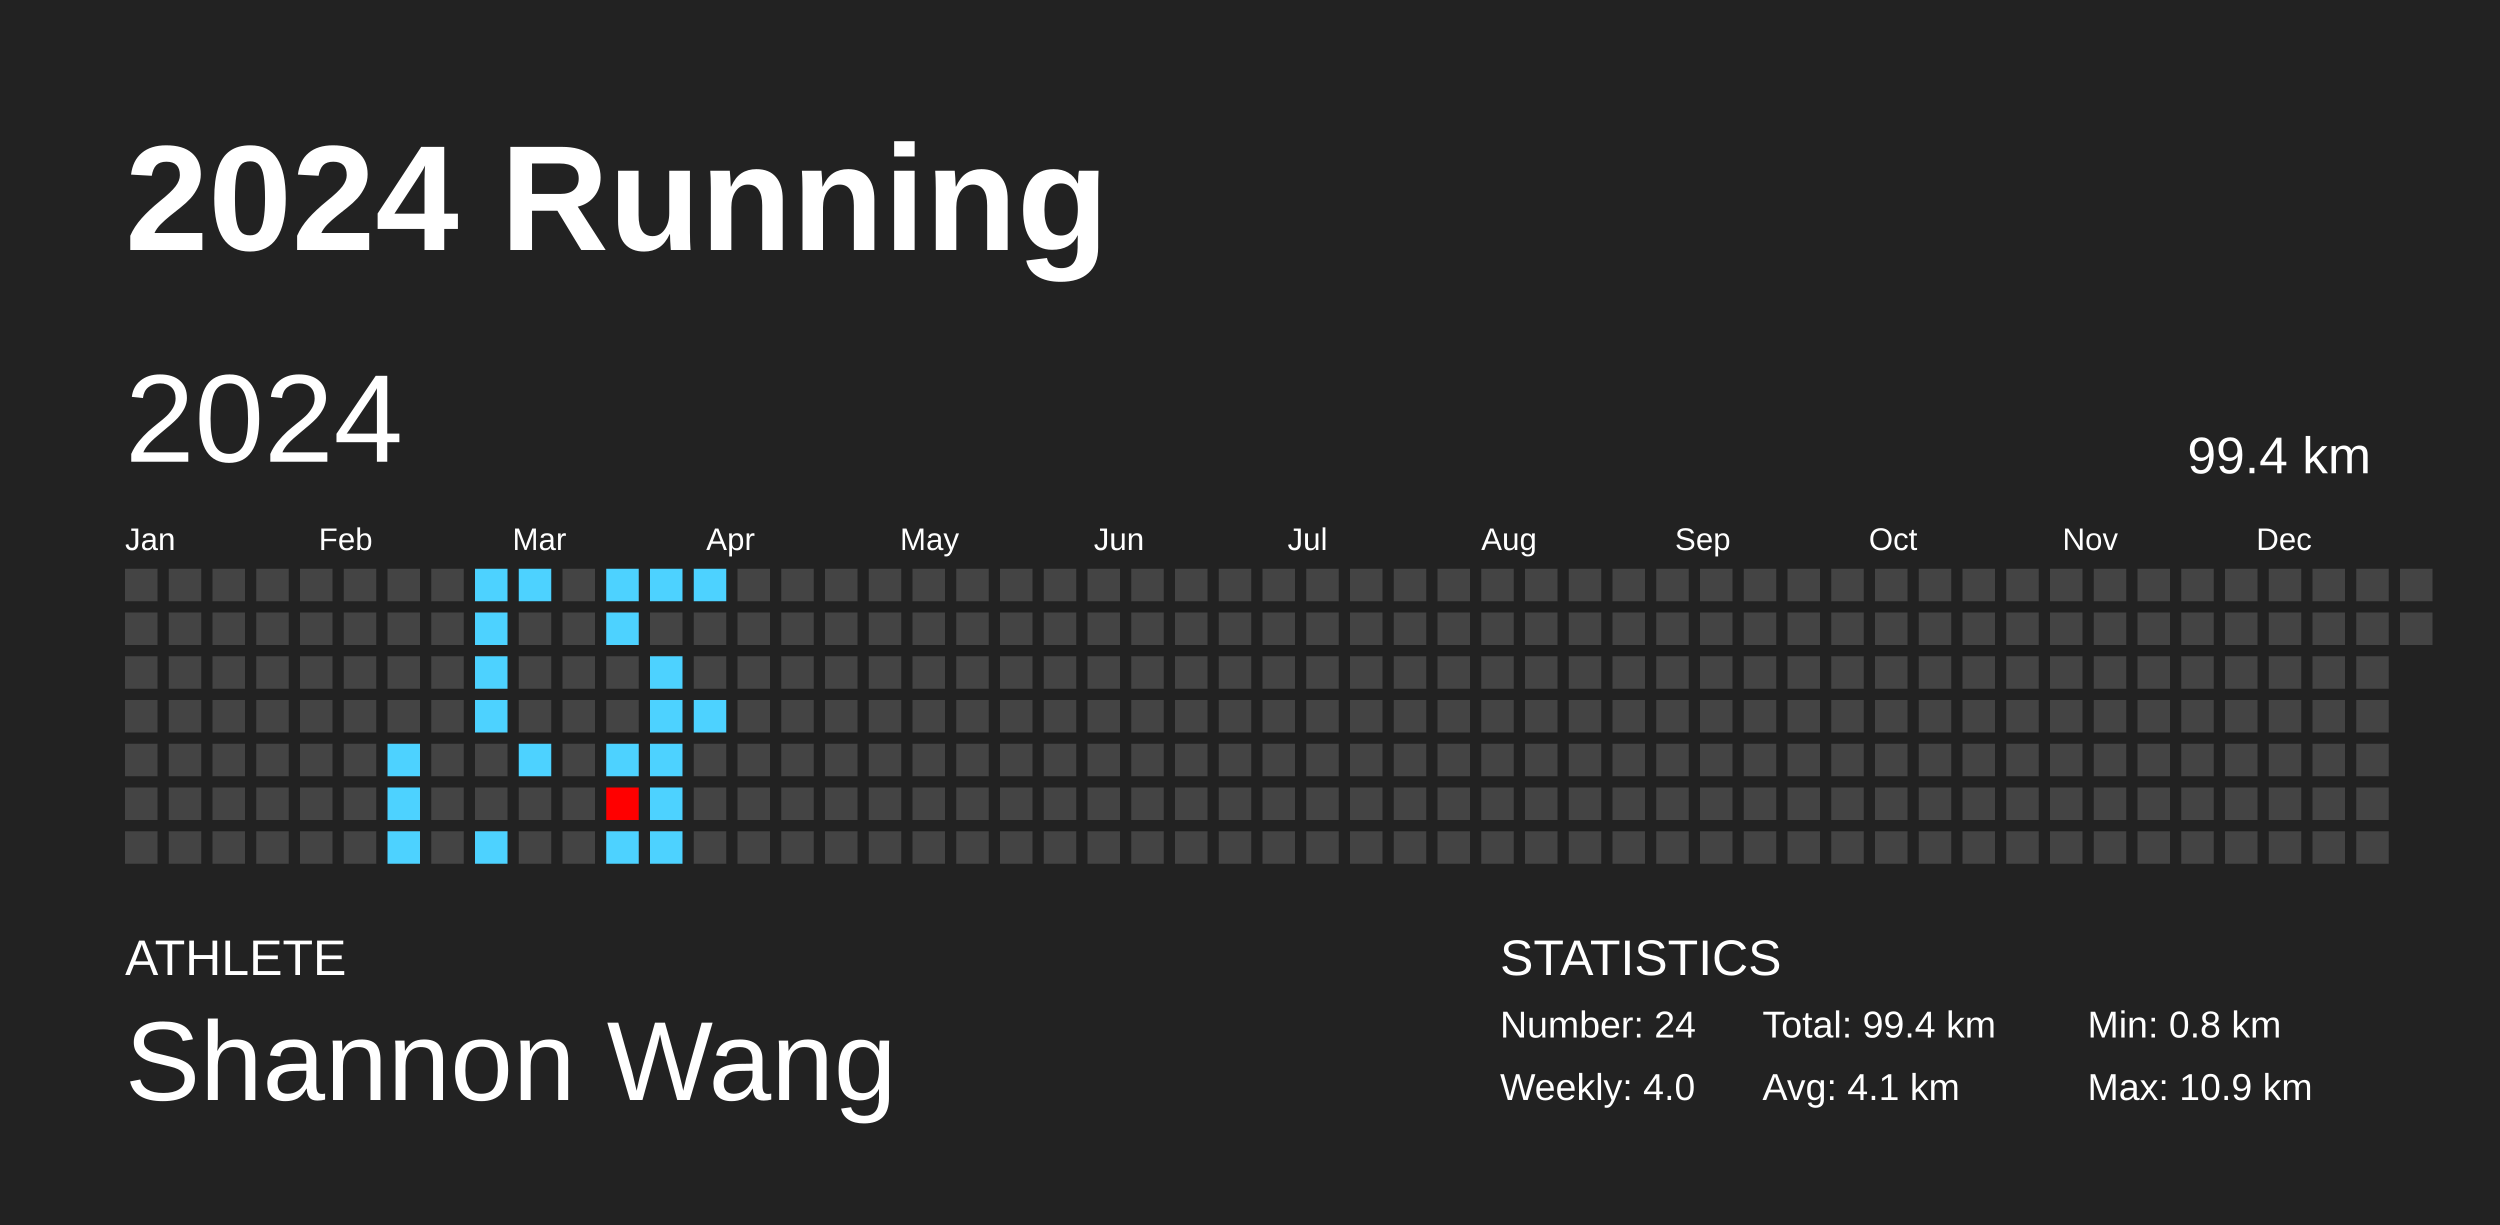
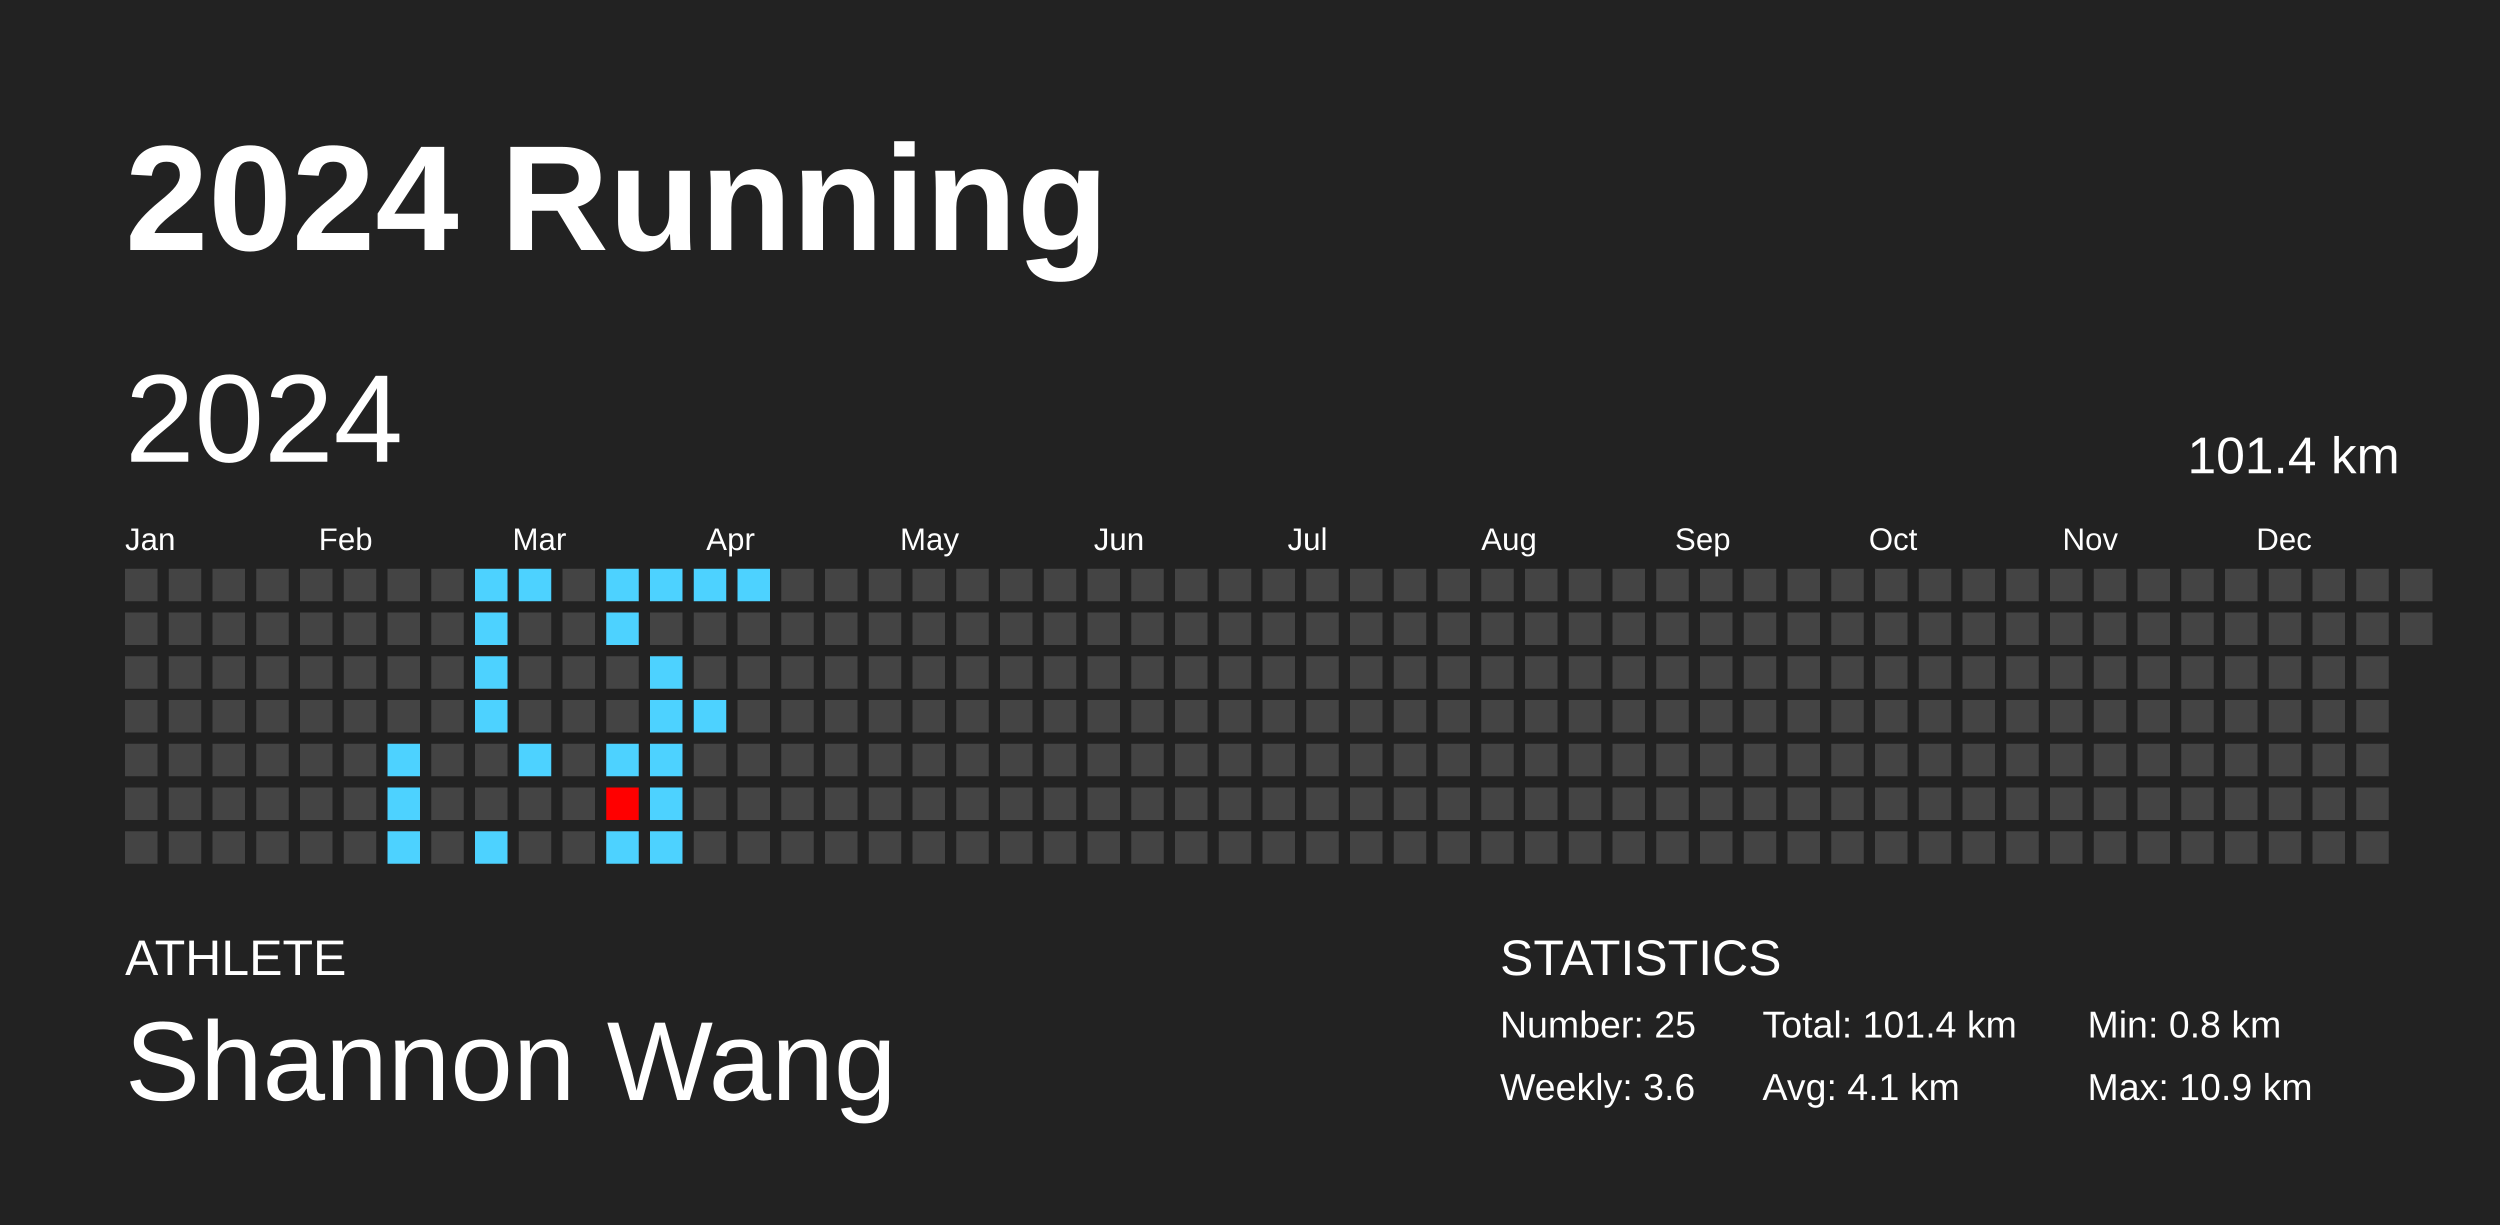
<svg xmlns="http://www.w3.org/2000/svg" baseProfile="full" height="98mm" version="1.1" viewBox="0,0,200,98" width="200mm">
  <defs />
  <rect fill="#222222" height="98" width="200" x="0" y="0" />
  <text fill="#FFFFFF" style="font-size:12px; font-family:Arial; font-weight:bold;" x="10" y="20">2024 Running</text>
  <text fill="#FFFFFF" style="font-size:4px; font-family:Arial" x="10" y="78">ATHLETE</text>
  <text fill="#FFFFFF" style="font-size:9px; font-family:Arial" x="10" y="88">Shannon Wang</text>
  <text fill="#FFFFFF" style="font-size:4px; font-family:Arial" x="120" y="78">STATISTICS</text>
-   <text fill="#FFFFFF" style="font-size:3px; font-family:Arial" x="120" y="83">Number: 24</text>
-   <text fill="#FFFFFF" style="font-size:3px; font-family:Arial" x="120" y="88">Weekly: 4.0</text>
-   <text fill="#FFFFFF" style="font-size:3px; font-family:Arial" x="141" y="83">Total: 99.4 km</text>
+   <text fill="#FFFFFF" style="font-size:3px; font-family:Arial" x="120" y="83">Number: 25</text>
+   <text fill="#FFFFFF" style="font-size:3px; font-family:Arial" x="120" y="88">Weekly: 3.6</text>
+   <text fill="#FFFFFF" style="font-size:3px; font-family:Arial" x="141" y="83">Total: 101.4 km</text>
  <text fill="#FFFFFF" style="font-size:3px; font-family:Arial" x="141" y="88">Avg: 4.1 km</text>
  <text fill="#FFFFFF" style="font-size:3px; font-family:Arial" x="167" y="83">Min: 0.8 km</text>
  <text fill="#FFFFFF" style="font-size:3px; font-family:Arial" x="167" y="88">Max: 10.9 km</text>
  <text dominant-baseline="hanging" fill="#FFFFFF" style="font-size:10.0px; font-family:Arial;" x="10" y="30">2024</text>
-   <text dominant-baseline="hanging" fill="#FFFFFF" style="font-size:4.125px; font-family:Arial;" x="175" y="35">99.4 km</text>
+   <text dominant-baseline="hanging" fill="#FFFFFF" style="font-size:4.125px; font-family:Arial;" x="175" y="35">101.4 km</text>
  <text fill="#FFFFFF" style="font-size:2.5px; font-family:Arial" x="10.0" y="44">Jan</text>
  <text fill="#FFFFFF" style="font-size:2.5px; font-family:Arial" x="25.5" y="44">Feb</text>
  <text fill="#FFFFFF" style="font-size:2.5px; font-family:Arial" x="41.0" y="44">Mar</text>
  <text fill="#FFFFFF" style="font-size:2.5px; font-family:Arial" x="56.5" y="44">Apr</text>
  <text fill="#FFFFFF" style="font-size:2.5px; font-family:Arial" x="72.0" y="44">May</text>
  <text fill="#FFFFFF" style="font-size:2.5px; font-family:Arial" x="87.5" y="44">Jun</text>
  <text fill="#FFFFFF" style="font-size:2.5px; font-family:Arial" x="103.0" y="44">Jul</text>
  <text fill="#FFFFFF" style="font-size:2.5px; font-family:Arial" x="118.5" y="44">Aug</text>
  <text fill="#FFFFFF" style="font-size:2.5px; font-family:Arial" x="134.0" y="44">Sep</text>
  <text fill="#FFFFFF" style="font-size:2.5px; font-family:Arial" x="149.5" y="44">Oct</text>
  <text fill="#FFFFFF" style="font-size:2.5px; font-family:Arial" x="165.0" y="44">Nov</text>
  <text fill="#FFFFFF" style="font-size:2.5px; font-family:Arial" x="180.5" y="44">Dec</text>
  <rect fill="#444444" height="2.6" width="2.6" x="10.0" y="45.5" />
  <rect fill="#444444" height="2.6" width="2.6" x="10.0" y="49.0" />
  <rect fill="#444444" height="2.6" width="2.6" x="10.0" y="52.5" />
  <rect fill="#444444" height="2.6" width="2.6" x="10.0" y="56.0" />
  <rect fill="#444444" height="2.6" width="2.6" x="10.0" y="59.5" />
  <rect fill="#444444" height="2.6" width="2.6" x="10.0" y="63.0" />
  <rect fill="#444444" height="2.6" width="2.6" x="10.0" y="66.5" />
  <rect fill="#444444" height="2.6" width="2.6" x="13.5" y="45.5" />
  <rect fill="#444444" height="2.6" width="2.6" x="13.5" y="49.0" />
  <rect fill="#444444" height="2.6" width="2.6" x="13.5" y="52.5" />
  <rect fill="#444444" height="2.6" width="2.6" x="13.5" y="56.0" />
  <rect fill="#444444" height="2.6" width="2.6" x="13.5" y="59.5" />
  <rect fill="#444444" height="2.6" width="2.6" x="13.5" y="63.0" />
  <rect fill="#444444" height="2.6" width="2.6" x="13.5" y="66.5" />
  <rect fill="#444444" height="2.6" width="2.6" x="17.0" y="45.5" />
  <rect fill="#444444" height="2.6" width="2.6" x="17.0" y="49.0" />
  <rect fill="#444444" height="2.6" width="2.6" x="17.0" y="52.5" />
  <rect fill="#444444" height="2.6" width="2.6" x="17.0" y="56.0" />
  <rect fill="#444444" height="2.6" width="2.6" x="17.0" y="59.5" />
  <rect fill="#444444" height="2.6" width="2.6" x="17.0" y="63.0" />
  <rect fill="#444444" height="2.6" width="2.6" x="17.0" y="66.5" />
  <rect fill="#444444" height="2.6" width="2.6" x="20.5" y="45.5" />
  <rect fill="#444444" height="2.6" width="2.6" x="20.5" y="49.0" />
  <rect fill="#444444" height="2.6" width="2.6" x="20.5" y="52.5" />
  <rect fill="#444444" height="2.6" width="2.6" x="20.5" y="56.0" />
  <rect fill="#444444" height="2.6" width="2.6" x="20.5" y="59.5" />
  <rect fill="#444444" height="2.6" width="2.6" x="20.5" y="63.0" />
  <rect fill="#444444" height="2.6" width="2.6" x="20.5" y="66.5" />
  <rect fill="#444444" height="2.6" width="2.6" x="24.0" y="45.5" />
  <rect fill="#444444" height="2.6" width="2.6" x="24.0" y="49.0" />
  <rect fill="#444444" height="2.6" width="2.6" x="24.0" y="52.5" />
  <rect fill="#444444" height="2.6" width="2.6" x="24.0" y="56.0" />
  <rect fill="#444444" height="2.6" width="2.6" x="24.0" y="59.5" />
  <rect fill="#444444" height="2.6" width="2.6" x="24.0" y="63.0" />
  <rect fill="#444444" height="2.6" width="2.6" x="24.0" y="66.5" />
  <rect fill="#444444" height="2.6" width="2.6" x="27.5" y="45.5" />
  <rect fill="#444444" height="2.6" width="2.6" x="27.5" y="49.0" />
  <rect fill="#444444" height="2.6" width="2.6" x="27.5" y="52.5" />
  <rect fill="#444444" height="2.6" width="2.6" x="27.5" y="56.0" />
  <rect fill="#444444" height="2.6" width="2.6" x="27.5" y="59.5" />
  <rect fill="#444444" height="2.6" width="2.6" x="27.5" y="63.0" />
  <rect fill="#444444" height="2.6" width="2.6" x="27.5" y="66.5" />
  <rect fill="#444444" height="2.6" width="2.6" x="31.0" y="45.5" />
  <rect fill="#444444" height="2.6" width="2.6" x="31.0" y="49.0" />
  <rect fill="#444444" height="2.6" width="2.6" x="31.0" y="52.5" />
  <rect fill="#444444" height="2.6" width="2.6" x="31.0" y="56.0" />
  <rect fill="#4dd2ff" height="2.6" width="2.6" x="31.0" y="59.5" />
  <rect fill="#4dd2ff" height="2.6" width="2.6" x="31.0" y="63.0" />
  <rect fill="#4dd2ff" height="2.6" width="2.6" x="31.0" y="66.5" />
  <rect fill="#444444" height="2.6" width="2.6" x="34.5" y="45.5" />
  <rect fill="#444444" height="2.6" width="2.6" x="34.5" y="49.0" />
  <rect fill="#444444" height="2.6" width="2.6" x="34.5" y="52.5" />
  <rect fill="#444444" height="2.6" width="2.6" x="34.5" y="56.0" />
  <rect fill="#444444" height="2.6" width="2.6" x="34.5" y="59.5" />
  <rect fill="#444444" height="2.6" width="2.6" x="34.5" y="63.0" />
  <rect fill="#444444" height="2.6" width="2.6" x="34.5" y="66.5" />
  <rect fill="#4dd2ff" height="2.6" width="2.6" x="38.0" y="45.5" />
  <rect fill="#4dd2ff" height="2.6" width="2.6" x="38.0" y="49.0" />
  <rect fill="#4dd2ff" height="2.6" width="2.6" x="38.0" y="52.5" />
  <rect fill="#4dd2ff" height="2.6" width="2.6" x="38.0" y="56.0" />
  <rect fill="#444444" height="2.6" width="2.6" x="38.0" y="59.5" />
  <rect fill="#444444" height="2.6" width="2.6" x="38.0" y="63.0" />
  <rect fill="#4dd2ff" height="2.6" width="2.6" x="38.0" y="66.5" />
  <rect fill="#4dd2ff" height="2.6" width="2.6" x="41.5" y="45.5" />
  <rect fill="#444444" height="2.6" width="2.6" x="41.5" y="49.0" />
  <rect fill="#444444" height="2.6" width="2.6" x="41.5" y="52.5" />
  <rect fill="#444444" height="2.6" width="2.6" x="41.5" y="56.0" />
  <rect fill="#4dd2ff" height="2.6" width="2.6" x="41.5" y="59.5" />
  <rect fill="#444444" height="2.6" width="2.6" x="41.5" y="63.0" />
  <rect fill="#444444" height="2.6" width="2.6" x="41.5" y="66.5" />
  <rect fill="#444444" height="2.6" width="2.6" x="45.0" y="45.5" />
  <rect fill="#444444" height="2.6" width="2.6" x="45.0" y="49.0" />
  <rect fill="#444444" height="2.6" width="2.6" x="45.0" y="52.5" />
  <rect fill="#444444" height="2.6" width="2.6" x="45.0" y="56.0" />
  <rect fill="#444444" height="2.6" width="2.6" x="45.0" y="59.5" />
  <rect fill="#444444" height="2.6" width="2.6" x="45.0" y="63.0" />
  <rect fill="#444444" height="2.6" width="2.6" x="45.0" y="66.5" />
  <rect fill="#4dd2ff" height="2.6" width="2.6" x="48.5" y="45.5" />
  <rect fill="#4dd2ff" height="2.6" width="2.6" x="48.5" y="49.0" />
  <rect fill="#444444" height="2.6" width="2.6" x="48.5" y="52.5" />
  <rect fill="#444444" height="2.6" width="2.6" x="48.5" y="56.0" />
  <rect fill="#4dd2ff" height="2.6" width="2.6" x="48.5" y="59.5" />
  <rect fill="#ff0000" height="2.6" width="2.6" x="48.5" y="63.0" />
  <rect fill="#4dd2ff" height="2.6" width="2.6" x="48.5" y="66.5" />
  <rect fill="#4dd2ff" height="2.6" width="2.6" x="52.0" y="45.5" />
  <rect fill="#444444" height="2.6" width="2.6" x="52.0" y="49.0" />
  <rect fill="#4dd2ff" height="2.6" width="2.6" x="52.0" y="52.5" />
  <rect fill="#4dd2ff" height="2.6" width="2.6" x="52.0" y="56.0" />
  <rect fill="#4dd2ff" height="2.6" width="2.6" x="52.0" y="59.5" />
  <rect fill="#4dd2ff" height="2.6" width="2.6" x="52.0" y="63.0" />
  <rect fill="#4dd2ff" height="2.6" width="2.6" x="52.0" y="66.5" />
  <rect fill="#4dd2ff" height="2.6" width="2.6" x="55.5" y="45.5" />
  <rect fill="#444444" height="2.6" width="2.6" x="55.5" y="49.0" />
  <rect fill="#444444" height="2.6" width="2.6" x="55.5" y="52.5" />
  <rect fill="#4dd2ff" height="2.6" width="2.6" x="55.5" y="56.0" />
  <rect fill="#444444" height="2.6" width="2.6" x="55.5" y="59.5" />
  <rect fill="#444444" height="2.6" width="2.6" x="55.5" y="63.0" />
  <rect fill="#444444" height="2.6" width="2.6" x="55.5" y="66.5" />
-   <rect fill="#444444" height="2.6" width="2.6" x="59.0" y="45.5" />
+   <rect fill="#4dd2ff" height="2.6" width="2.6" x="59.0" y="45.5" />
  <rect fill="#444444" height="2.6" width="2.6" x="59.0" y="49.0" />
  <rect fill="#444444" height="2.6" width="2.6" x="59.0" y="52.5" />
  <rect fill="#444444" height="2.6" width="2.6" x="59.0" y="56.0" />
  <rect fill="#444444" height="2.6" width="2.6" x="59.0" y="59.5" />
  <rect fill="#444444" height="2.6" width="2.6" x="59.0" y="63.0" />
  <rect fill="#444444" height="2.6" width="2.6" x="59.0" y="66.5" />
  <rect fill="#444444" height="2.6" width="2.6" x="62.5" y="45.5" />
  <rect fill="#444444" height="2.6" width="2.6" x="62.5" y="49.0" />
  <rect fill="#444444" height="2.6" width="2.6" x="62.5" y="52.5" />
  <rect fill="#444444" height="2.6" width="2.6" x="62.5" y="56.0" />
  <rect fill="#444444" height="2.6" width="2.6" x="62.5" y="59.5" />
  <rect fill="#444444" height="2.6" width="2.6" x="62.5" y="63.0" />
  <rect fill="#444444" height="2.6" width="2.6" x="62.5" y="66.5" />
  <rect fill="#444444" height="2.6" width="2.6" x="66.0" y="45.5" />
  <rect fill="#444444" height="2.6" width="2.6" x="66.0" y="49.0" />
  <rect fill="#444444" height="2.6" width="2.6" x="66.0" y="52.5" />
  <rect fill="#444444" height="2.6" width="2.6" x="66.0" y="56.0" />
  <rect fill="#444444" height="2.6" width="2.6" x="66.0" y="59.5" />
  <rect fill="#444444" height="2.6" width="2.6" x="66.0" y="63.0" />
  <rect fill="#444444" height="2.6" width="2.6" x="66.0" y="66.5" />
  <rect fill="#444444" height="2.6" width="2.6" x="69.5" y="45.5" />
  <rect fill="#444444" height="2.6" width="2.6" x="69.5" y="49.0" />
  <rect fill="#444444" height="2.6" width="2.6" x="69.5" y="52.5" />
  <rect fill="#444444" height="2.6" width="2.6" x="69.5" y="56.0" />
  <rect fill="#444444" height="2.6" width="2.6" x="69.5" y="59.5" />
  <rect fill="#444444" height="2.6" width="2.6" x="69.5" y="63.0" />
  <rect fill="#444444" height="2.6" width="2.6" x="69.5" y="66.5" />
  <rect fill="#444444" height="2.6" width="2.6" x="73.0" y="45.5" />
  <rect fill="#444444" height="2.6" width="2.6" x="73.0" y="49.0" />
  <rect fill="#444444" height="2.6" width="2.6" x="73.0" y="52.5" />
  <rect fill="#444444" height="2.6" width="2.6" x="73.0" y="56.0" />
  <rect fill="#444444" height="2.6" width="2.6" x="73.0" y="59.5" />
  <rect fill="#444444" height="2.6" width="2.6" x="73.0" y="63.0" />
  <rect fill="#444444" height="2.6" width="2.6" x="73.0" y="66.5" />
  <rect fill="#444444" height="2.6" width="2.6" x="76.5" y="45.5" />
  <rect fill="#444444" height="2.6" width="2.6" x="76.5" y="49.0" />
  <rect fill="#444444" height="2.6" width="2.6" x="76.5" y="52.5" />
  <rect fill="#444444" height="2.6" width="2.6" x="76.5" y="56.0" />
  <rect fill="#444444" height="2.6" width="2.6" x="76.5" y="59.5" />
  <rect fill="#444444" height="2.6" width="2.6" x="76.5" y="63.0" />
  <rect fill="#444444" height="2.6" width="2.6" x="76.5" y="66.5" />
  <rect fill="#444444" height="2.6" width="2.6" x="80.0" y="45.5" />
  <rect fill="#444444" height="2.6" width="2.6" x="80.0" y="49.0" />
  <rect fill="#444444" height="2.6" width="2.6" x="80.0" y="52.5" />
  <rect fill="#444444" height="2.6" width="2.6" x="80.0" y="56.0" />
  <rect fill="#444444" height="2.6" width="2.6" x="80.0" y="59.5" />
  <rect fill="#444444" height="2.6" width="2.6" x="80.0" y="63.0" />
  <rect fill="#444444" height="2.6" width="2.6" x="80.0" y="66.5" />
  <rect fill="#444444" height="2.6" width="2.6" x="83.5" y="45.5" />
  <rect fill="#444444" height="2.6" width="2.6" x="83.5" y="49.0" />
  <rect fill="#444444" height="2.6" width="2.6" x="83.5" y="52.5" />
  <rect fill="#444444" height="2.6" width="2.6" x="83.5" y="56.0" />
  <rect fill="#444444" height="2.6" width="2.6" x="83.5" y="59.5" />
  <rect fill="#444444" height="2.6" width="2.6" x="83.5" y="63.0" />
  <rect fill="#444444" height="2.6" width="2.6" x="83.5" y="66.5" />
  <rect fill="#444444" height="2.6" width="2.6" x="87.0" y="45.5" />
  <rect fill="#444444" height="2.6" width="2.6" x="87.0" y="49.0" />
  <rect fill="#444444" height="2.6" width="2.6" x="87.0" y="52.5" />
  <rect fill="#444444" height="2.6" width="2.6" x="87.0" y="56.0" />
  <rect fill="#444444" height="2.6" width="2.6" x="87.0" y="59.5" />
  <rect fill="#444444" height="2.6" width="2.6" x="87.0" y="63.0" />
  <rect fill="#444444" height="2.6" width="2.6" x="87.0" y="66.5" />
  <rect fill="#444444" height="2.6" width="2.6" x="90.5" y="45.5" />
  <rect fill="#444444" height="2.6" width="2.6" x="90.5" y="49.0" />
  <rect fill="#444444" height="2.6" width="2.6" x="90.5" y="52.5" />
  <rect fill="#444444" height="2.6" width="2.6" x="90.5" y="56.0" />
  <rect fill="#444444" height="2.6" width="2.6" x="90.5" y="59.5" />
  <rect fill="#444444" height="2.6" width="2.6" x="90.5" y="63.0" />
  <rect fill="#444444" height="2.6" width="2.6" x="90.5" y="66.5" />
  <rect fill="#444444" height="2.6" width="2.6" x="94.0" y="45.5" />
  <rect fill="#444444" height="2.6" width="2.6" x="94.0" y="49.0" />
  <rect fill="#444444" height="2.6" width="2.6" x="94.0" y="52.5" />
  <rect fill="#444444" height="2.6" width="2.6" x="94.0" y="56.0" />
  <rect fill="#444444" height="2.6" width="2.6" x="94.0" y="59.5" />
  <rect fill="#444444" height="2.6" width="2.6" x="94.0" y="63.0" />
  <rect fill="#444444" height="2.6" width="2.6" x="94.0" y="66.5" />
  <rect fill="#444444" height="2.6" width="2.6" x="97.5" y="45.5" />
  <rect fill="#444444" height="2.6" width="2.6" x="97.5" y="49.0" />
  <rect fill="#444444" height="2.6" width="2.6" x="97.5" y="52.5" />
  <rect fill="#444444" height="2.6" width="2.6" x="97.5" y="56.0" />
  <rect fill="#444444" height="2.6" width="2.6" x="97.5" y="59.5" />
  <rect fill="#444444" height="2.6" width="2.6" x="97.5" y="63.0" />
  <rect fill="#444444" height="2.6" width="2.6" x="97.5" y="66.5" />
  <rect fill="#444444" height="2.6" width="2.6" x="101.0" y="45.5" />
  <rect fill="#444444" height="2.6" width="2.6" x="101.0" y="49.0" />
  <rect fill="#444444" height="2.6" width="2.6" x="101.0" y="52.5" />
  <rect fill="#444444" height="2.6" width="2.6" x="101.0" y="56.0" />
  <rect fill="#444444" height="2.6" width="2.6" x="101.0" y="59.5" />
  <rect fill="#444444" height="2.6" width="2.6" x="101.0" y="63.0" />
  <rect fill="#444444" height="2.6" width="2.6" x="101.0" y="66.5" />
  <rect fill="#444444" height="2.6" width="2.6" x="104.5" y="45.5" />
  <rect fill="#444444" height="2.6" width="2.6" x="104.5" y="49.0" />
  <rect fill="#444444" height="2.6" width="2.6" x="104.5" y="52.5" />
  <rect fill="#444444" height="2.6" width="2.6" x="104.5" y="56.0" />
  <rect fill="#444444" height="2.6" width="2.6" x="104.5" y="59.5" />
  <rect fill="#444444" height="2.6" width="2.6" x="104.5" y="63.0" />
  <rect fill="#444444" height="2.6" width="2.6" x="104.5" y="66.5" />
  <rect fill="#444444" height="2.6" width="2.6" x="108.0" y="45.5" />
  <rect fill="#444444" height="2.6" width="2.6" x="108.0" y="49.0" />
  <rect fill="#444444" height="2.6" width="2.6" x="108.0" y="52.5" />
  <rect fill="#444444" height="2.6" width="2.6" x="108.0" y="56.0" />
  <rect fill="#444444" height="2.6" width="2.6" x="108.0" y="59.5" />
  <rect fill="#444444" height="2.6" width="2.6" x="108.0" y="63.0" />
  <rect fill="#444444" height="2.6" width="2.6" x="108.0" y="66.5" />
  <rect fill="#444444" height="2.6" width="2.6" x="111.5" y="45.5" />
  <rect fill="#444444" height="2.6" width="2.6" x="111.5" y="49.0" />
  <rect fill="#444444" height="2.6" width="2.6" x="111.5" y="52.5" />
  <rect fill="#444444" height="2.6" width="2.6" x="111.5" y="56.0" />
  <rect fill="#444444" height="2.6" width="2.6" x="111.5" y="59.5" />
  <rect fill="#444444" height="2.6" width="2.6" x="111.5" y="63.0" />
  <rect fill="#444444" height="2.6" width="2.6" x="111.5" y="66.5" />
  <rect fill="#444444" height="2.6" width="2.6" x="115.0" y="45.5" />
  <rect fill="#444444" height="2.6" width="2.6" x="115.0" y="49.0" />
  <rect fill="#444444" height="2.6" width="2.6" x="115.0" y="52.5" />
  <rect fill="#444444" height="2.6" width="2.6" x="115.0" y="56.0" />
  <rect fill="#444444" height="2.6" width="2.6" x="115.0" y="59.5" />
  <rect fill="#444444" height="2.6" width="2.6" x="115.0" y="63.0" />
  <rect fill="#444444" height="2.6" width="2.6" x="115.0" y="66.5" />
  <rect fill="#444444" height="2.6" width="2.6" x="118.5" y="45.5" />
  <rect fill="#444444" height="2.6" width="2.6" x="118.5" y="49.0" />
  <rect fill="#444444" height="2.6" width="2.6" x="118.5" y="52.5" />
  <rect fill="#444444" height="2.6" width="2.6" x="118.5" y="56.0" />
  <rect fill="#444444" height="2.6" width="2.6" x="118.5" y="59.5" />
  <rect fill="#444444" height="2.6" width="2.6" x="118.5" y="63.0" />
  <rect fill="#444444" height="2.6" width="2.6" x="118.5" y="66.5" />
  <rect fill="#444444" height="2.6" width="2.6" x="122.0" y="45.5" />
  <rect fill="#444444" height="2.6" width="2.6" x="122.0" y="49.0" />
  <rect fill="#444444" height="2.6" width="2.6" x="122.0" y="52.5" />
  <rect fill="#444444" height="2.6" width="2.6" x="122.0" y="56.0" />
  <rect fill="#444444" height="2.6" width="2.6" x="122.0" y="59.5" />
  <rect fill="#444444" height="2.6" width="2.6" x="122.0" y="63.0" />
  <rect fill="#444444" height="2.6" width="2.6" x="122.0" y="66.5" />
  <rect fill="#444444" height="2.6" width="2.6" x="125.5" y="45.5" />
  <rect fill="#444444" height="2.6" width="2.6" x="125.5" y="49.0" />
  <rect fill="#444444" height="2.6" width="2.6" x="125.5" y="52.5" />
  <rect fill="#444444" height="2.6" width="2.6" x="125.5" y="56.0" />
  <rect fill="#444444" height="2.6" width="2.6" x="125.5" y="59.5" />
  <rect fill="#444444" height="2.6" width="2.6" x="125.5" y="63.0" />
  <rect fill="#444444" height="2.6" width="2.6" x="125.5" y="66.5" />
  <rect fill="#444444" height="2.6" width="2.6" x="129.0" y="45.5" />
  <rect fill="#444444" height="2.6" width="2.6" x="129.0" y="49.0" />
  <rect fill="#444444" height="2.6" width="2.6" x="129.0" y="52.5" />
  <rect fill="#444444" height="2.6" width="2.6" x="129.0" y="56.0" />
  <rect fill="#444444" height="2.6" width="2.6" x="129.0" y="59.5" />
  <rect fill="#444444" height="2.6" width="2.6" x="129.0" y="63.0" />
  <rect fill="#444444" height="2.6" width="2.6" x="129.0" y="66.5" />
  <rect fill="#444444" height="2.6" width="2.6" x="132.5" y="45.5" />
  <rect fill="#444444" height="2.6" width="2.6" x="132.5" y="49.0" />
  <rect fill="#444444" height="2.6" width="2.6" x="132.5" y="52.5" />
  <rect fill="#444444" height="2.6" width="2.6" x="132.5" y="56.0" />
  <rect fill="#444444" height="2.6" width="2.6" x="132.5" y="59.5" />
  <rect fill="#444444" height="2.6" width="2.6" x="132.5" y="63.0" />
  <rect fill="#444444" height="2.6" width="2.6" x="132.5" y="66.5" />
  <rect fill="#444444" height="2.6" width="2.6" x="136.0" y="45.5" />
  <rect fill="#444444" height="2.6" width="2.6" x="136.0" y="49.0" />
  <rect fill="#444444" height="2.6" width="2.6" x="136.0" y="52.5" />
  <rect fill="#444444" height="2.6" width="2.6" x="136.0" y="56.0" />
  <rect fill="#444444" height="2.6" width="2.6" x="136.0" y="59.5" />
  <rect fill="#444444" height="2.6" width="2.6" x="136.0" y="63.0" />
  <rect fill="#444444" height="2.6" width="2.6" x="136.0" y="66.5" />
  <rect fill="#444444" height="2.6" width="2.6" x="139.5" y="45.5" />
  <rect fill="#444444" height="2.6" width="2.6" x="139.5" y="49.0" />
  <rect fill="#444444" height="2.6" width="2.6" x="139.5" y="52.5" />
  <rect fill="#444444" height="2.6" width="2.6" x="139.5" y="56.0" />
  <rect fill="#444444" height="2.6" width="2.6" x="139.5" y="59.5" />
  <rect fill="#444444" height="2.6" width="2.6" x="139.5" y="63.0" />
  <rect fill="#444444" height="2.6" width="2.6" x="139.5" y="66.5" />
  <rect fill="#444444" height="2.6" width="2.6" x="143.0" y="45.5" />
  <rect fill="#444444" height="2.6" width="2.6" x="143.0" y="49.0" />
  <rect fill="#444444" height="2.6" width="2.6" x="143.0" y="52.5" />
  <rect fill="#444444" height="2.6" width="2.6" x="143.0" y="56.0" />
  <rect fill="#444444" height="2.6" width="2.6" x="143.0" y="59.5" />
  <rect fill="#444444" height="2.6" width="2.6" x="143.0" y="63.0" />
  <rect fill="#444444" height="2.6" width="2.6" x="143.0" y="66.5" />
  <rect fill="#444444" height="2.6" width="2.6" x="146.5" y="45.5" />
  <rect fill="#444444" height="2.6" width="2.6" x="146.5" y="49.0" />
  <rect fill="#444444" height="2.6" width="2.6" x="146.5" y="52.5" />
  <rect fill="#444444" height="2.6" width="2.6" x="146.5" y="56.0" />
  <rect fill="#444444" height="2.6" width="2.6" x="146.5" y="59.5" />
  <rect fill="#444444" height="2.6" width="2.6" x="146.5" y="63.0" />
  <rect fill="#444444" height="2.6" width="2.6" x="146.5" y="66.5" />
  <rect fill="#444444" height="2.6" width="2.6" x="150.0" y="45.5" />
  <rect fill="#444444" height="2.6" width="2.6" x="150.0" y="49.0" />
  <rect fill="#444444" height="2.6" width="2.6" x="150.0" y="52.5" />
  <rect fill="#444444" height="2.6" width="2.6" x="150.0" y="56.0" />
  <rect fill="#444444" height="2.6" width="2.6" x="150.0" y="59.5" />
  <rect fill="#444444" height="2.6" width="2.6" x="150.0" y="63.0" />
  <rect fill="#444444" height="2.6" width="2.6" x="150.0" y="66.5" />
  <rect fill="#444444" height="2.6" width="2.6" x="153.5" y="45.5" />
  <rect fill="#444444" height="2.6" width="2.6" x="153.5" y="49.0" />
  <rect fill="#444444" height="2.6" width="2.6" x="153.5" y="52.5" />
  <rect fill="#444444" height="2.6" width="2.6" x="153.5" y="56.0" />
  <rect fill="#444444" height="2.6" width="2.6" x="153.5" y="59.5" />
  <rect fill="#444444" height="2.6" width="2.6" x="153.5" y="63.0" />
  <rect fill="#444444" height="2.6" width="2.6" x="153.5" y="66.5" />
  <rect fill="#444444" height="2.6" width="2.6" x="157.0" y="45.5" />
  <rect fill="#444444" height="2.6" width="2.6" x="157.0" y="49.0" />
  <rect fill="#444444" height="2.6" width="2.6" x="157.0" y="52.5" />
  <rect fill="#444444" height="2.6" width="2.6" x="157.0" y="56.0" />
  <rect fill="#444444" height="2.6" width="2.6" x="157.0" y="59.5" />
  <rect fill="#444444" height="2.6" width="2.6" x="157.0" y="63.0" />
  <rect fill="#444444" height="2.6" width="2.6" x="157.0" y="66.5" />
  <rect fill="#444444" height="2.6" width="2.6" x="160.5" y="45.5" />
  <rect fill="#444444" height="2.6" width="2.6" x="160.5" y="49.0" />
  <rect fill="#444444" height="2.6" width="2.6" x="160.5" y="52.5" />
  <rect fill="#444444" height="2.6" width="2.6" x="160.5" y="56.0" />
  <rect fill="#444444" height="2.6" width="2.6" x="160.5" y="59.5" />
  <rect fill="#444444" height="2.6" width="2.6" x="160.5" y="63.0" />
  <rect fill="#444444" height="2.6" width="2.6" x="160.5" y="66.5" />
  <rect fill="#444444" height="2.6" width="2.6" x="164.0" y="45.5" />
  <rect fill="#444444" height="2.6" width="2.6" x="164.0" y="49.0" />
  <rect fill="#444444" height="2.6" width="2.6" x="164.0" y="52.5" />
  <rect fill="#444444" height="2.6" width="2.6" x="164.0" y="56.0" />
  <rect fill="#444444" height="2.6" width="2.6" x="164.0" y="59.5" />
  <rect fill="#444444" height="2.6" width="2.6" x="164.0" y="63.0" />
  <rect fill="#444444" height="2.6" width="2.6" x="164.0" y="66.5" />
  <rect fill="#444444" height="2.6" width="2.6" x="167.5" y="45.5" />
  <rect fill="#444444" height="2.6" width="2.6" x="167.5" y="49.0" />
  <rect fill="#444444" height="2.6" width="2.6" x="167.5" y="52.5" />
  <rect fill="#444444" height="2.6" width="2.6" x="167.5" y="56.0" />
  <rect fill="#444444" height="2.6" width="2.6" x="167.5" y="59.5" />
  <rect fill="#444444" height="2.6" width="2.6" x="167.5" y="63.0" />
  <rect fill="#444444" height="2.6" width="2.6" x="167.5" y="66.5" />
  <rect fill="#444444" height="2.6" width="2.6" x="171.0" y="45.5" />
  <rect fill="#444444" height="2.6" width="2.6" x="171.0" y="49.0" />
  <rect fill="#444444" height="2.6" width="2.6" x="171.0" y="52.5" />
  <rect fill="#444444" height="2.6" width="2.6" x="171.0" y="56.0" />
  <rect fill="#444444" height="2.6" width="2.6" x="171.0" y="59.5" />
  <rect fill="#444444" height="2.6" width="2.6" x="171.0" y="63.0" />
  <rect fill="#444444" height="2.6" width="2.6" x="171.0" y="66.5" />
  <rect fill="#444444" height="2.6" width="2.6" x="174.5" y="45.5" />
  <rect fill="#444444" height="2.6" width="2.6" x="174.5" y="49.0" />
  <rect fill="#444444" height="2.6" width="2.6" x="174.5" y="52.5" />
  <rect fill="#444444" height="2.6" width="2.6" x="174.5" y="56.0" />
  <rect fill="#444444" height="2.6" width="2.6" x="174.5" y="59.5" />
  <rect fill="#444444" height="2.6" width="2.6" x="174.5" y="63.0" />
  <rect fill="#444444" height="2.6" width="2.6" x="174.5" y="66.5" />
  <rect fill="#444444" height="2.6" width="2.6" x="178.0" y="45.5" />
  <rect fill="#444444" height="2.6" width="2.6" x="178.0" y="49.0" />
  <rect fill="#444444" height="2.6" width="2.6" x="178.0" y="52.5" />
  <rect fill="#444444" height="2.6" width="2.6" x="178.0" y="56.0" />
  <rect fill="#444444" height="2.6" width="2.6" x="178.0" y="59.5" />
  <rect fill="#444444" height="2.6" width="2.6" x="178.0" y="63.0" />
  <rect fill="#444444" height="2.6" width="2.6" x="178.0" y="66.5" />
  <rect fill="#444444" height="2.6" width="2.6" x="181.5" y="45.5" />
  <rect fill="#444444" height="2.6" width="2.6" x="181.5" y="49.0" />
  <rect fill="#444444" height="2.6" width="2.6" x="181.5" y="52.5" />
  <rect fill="#444444" height="2.6" width="2.6" x="181.5" y="56.0" />
  <rect fill="#444444" height="2.6" width="2.6" x="181.5" y="59.5" />
  <rect fill="#444444" height="2.6" width="2.6" x="181.5" y="63.0" />
  <rect fill="#444444" height="2.6" width="2.6" x="181.5" y="66.5" />
  <rect fill="#444444" height="2.6" width="2.6" x="185.0" y="45.5" />
  <rect fill="#444444" height="2.6" width="2.6" x="185.0" y="49.0" />
  <rect fill="#444444" height="2.6" width="2.6" x="185.0" y="52.5" />
  <rect fill="#444444" height="2.6" width="2.6" x="185.0" y="56.0" />
  <rect fill="#444444" height="2.6" width="2.6" x="185.0" y="59.5" />
  <rect fill="#444444" height="2.6" width="2.6" x="185.0" y="63.0" />
  <rect fill="#444444" height="2.6" width="2.6" x="185.0" y="66.5" />
  <rect fill="#444444" height="2.6" width="2.6" x="188.5" y="45.5" />
  <rect fill="#444444" height="2.6" width="2.6" x="188.5" y="49.0" />
  <rect fill="#444444" height="2.6" width="2.6" x="188.5" y="52.5" />
  <rect fill="#444444" height="2.6" width="2.6" x="188.5" y="56.0" />
  <rect fill="#444444" height="2.6" width="2.6" x="188.5" y="59.5" />
  <rect fill="#444444" height="2.6" width="2.6" x="188.5" y="63.0" />
  <rect fill="#444444" height="2.6" width="2.6" x="188.5" y="66.5" />
  <rect fill="#444444" height="2.6" width="2.6" x="192.0" y="45.5" />
  <rect fill="#444444" height="2.6" width="2.6" x="192.0" y="49.0" />
</svg>
